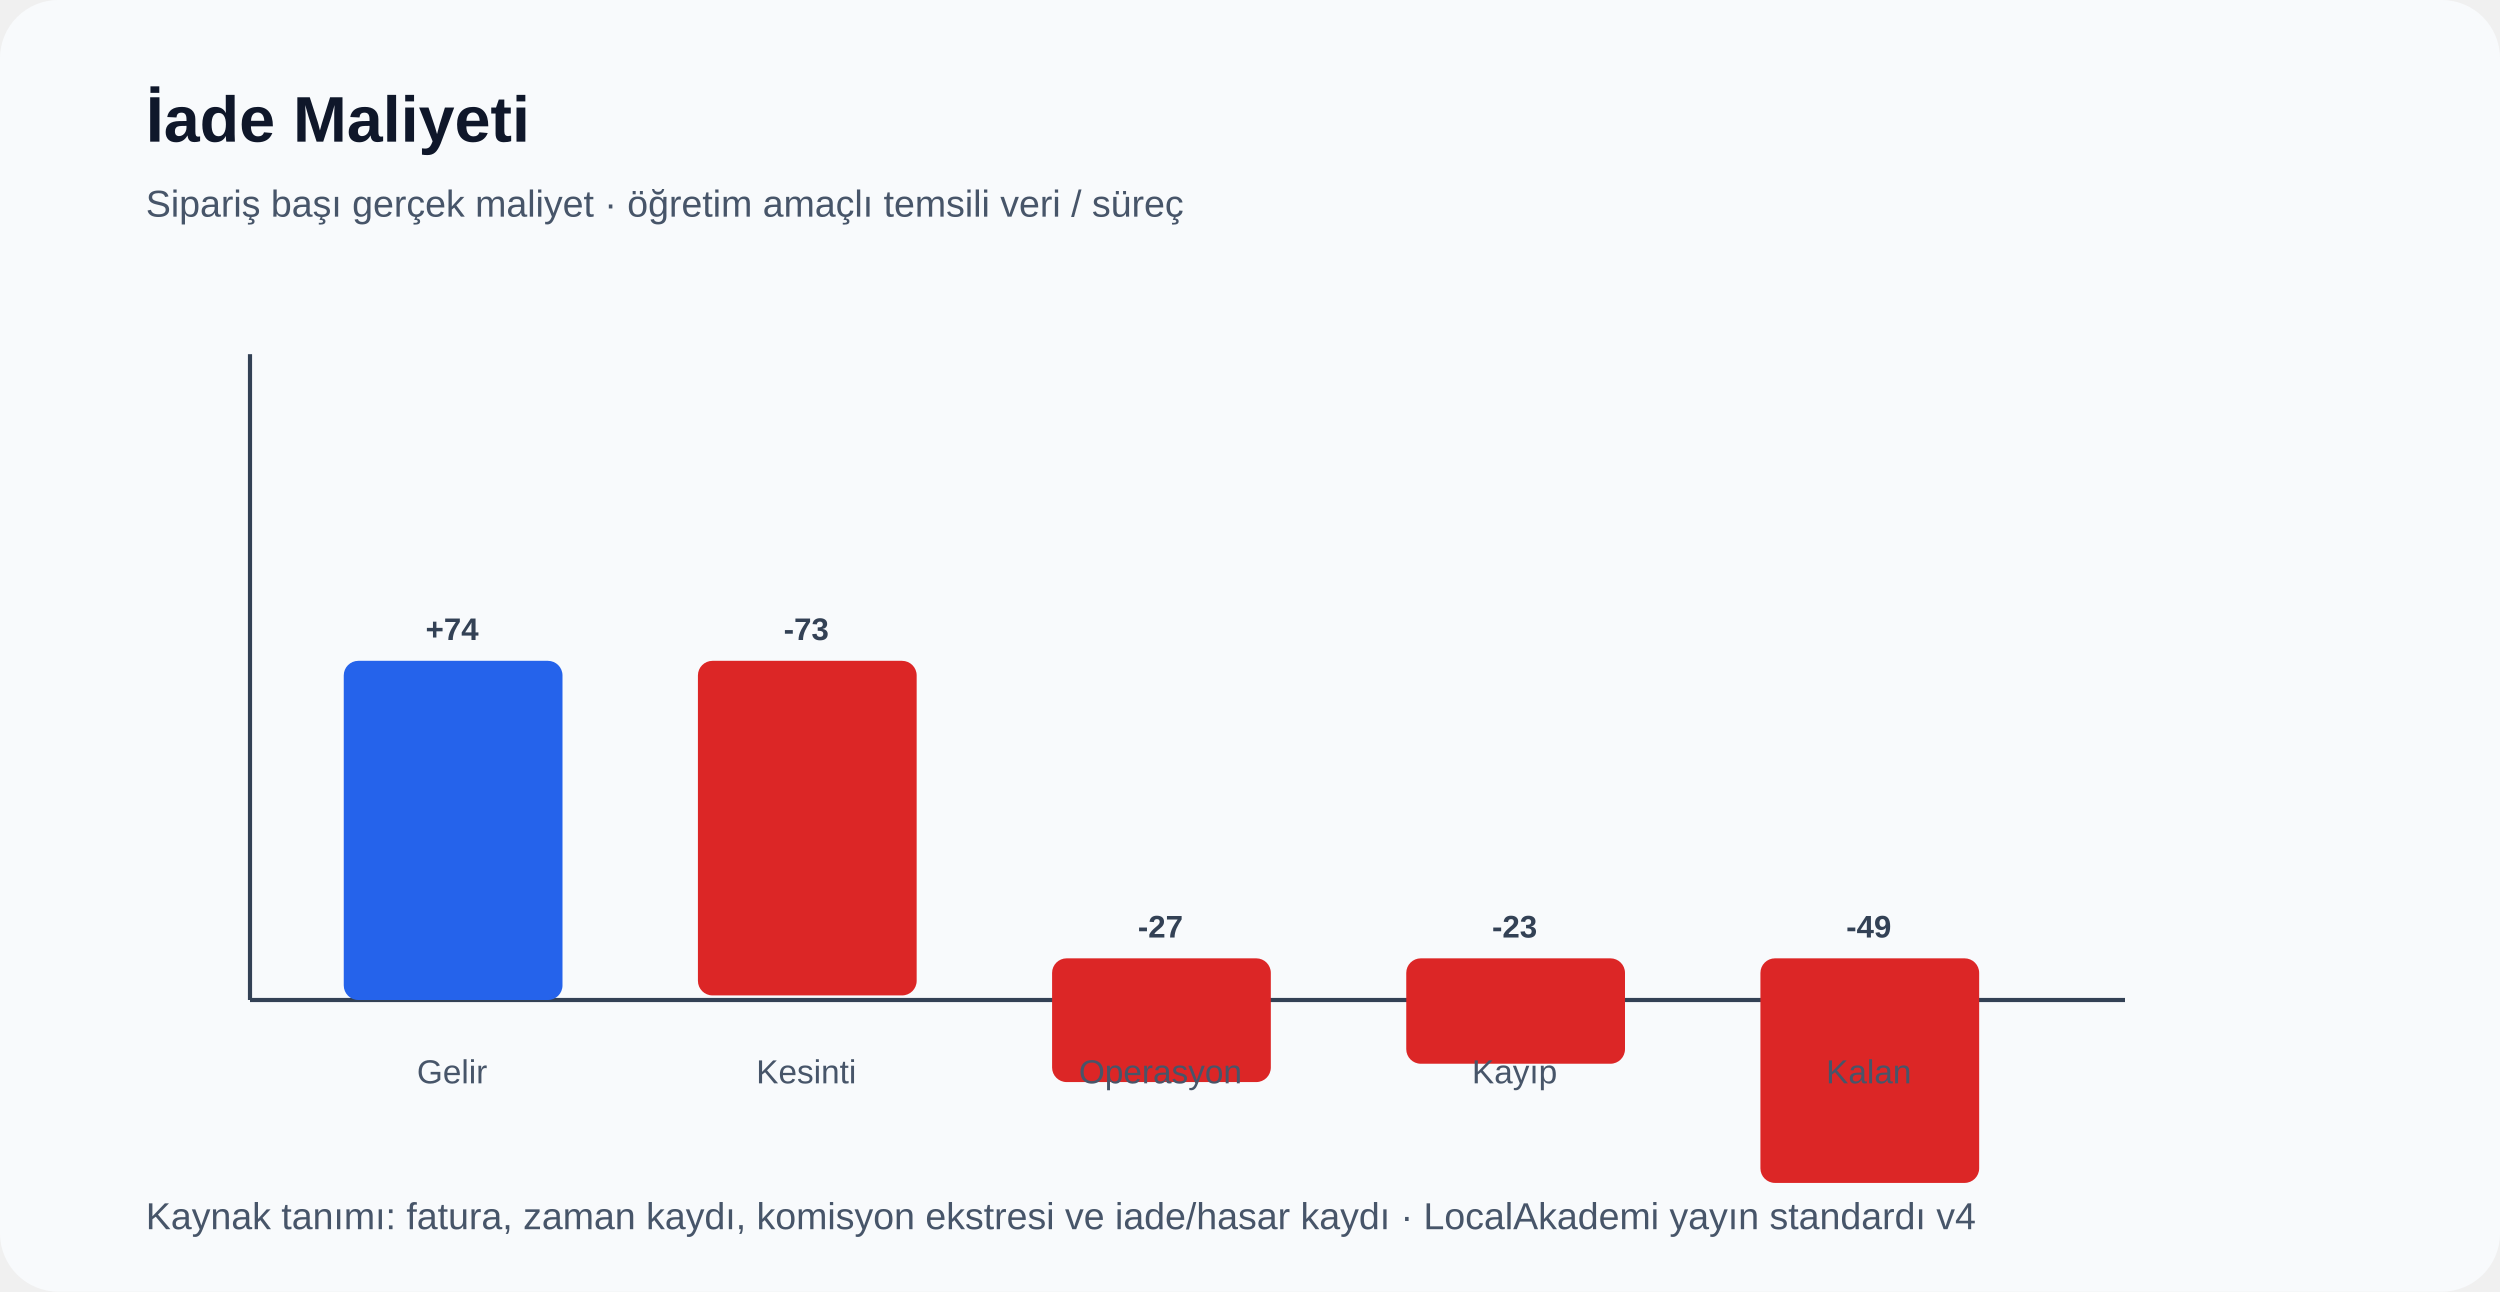
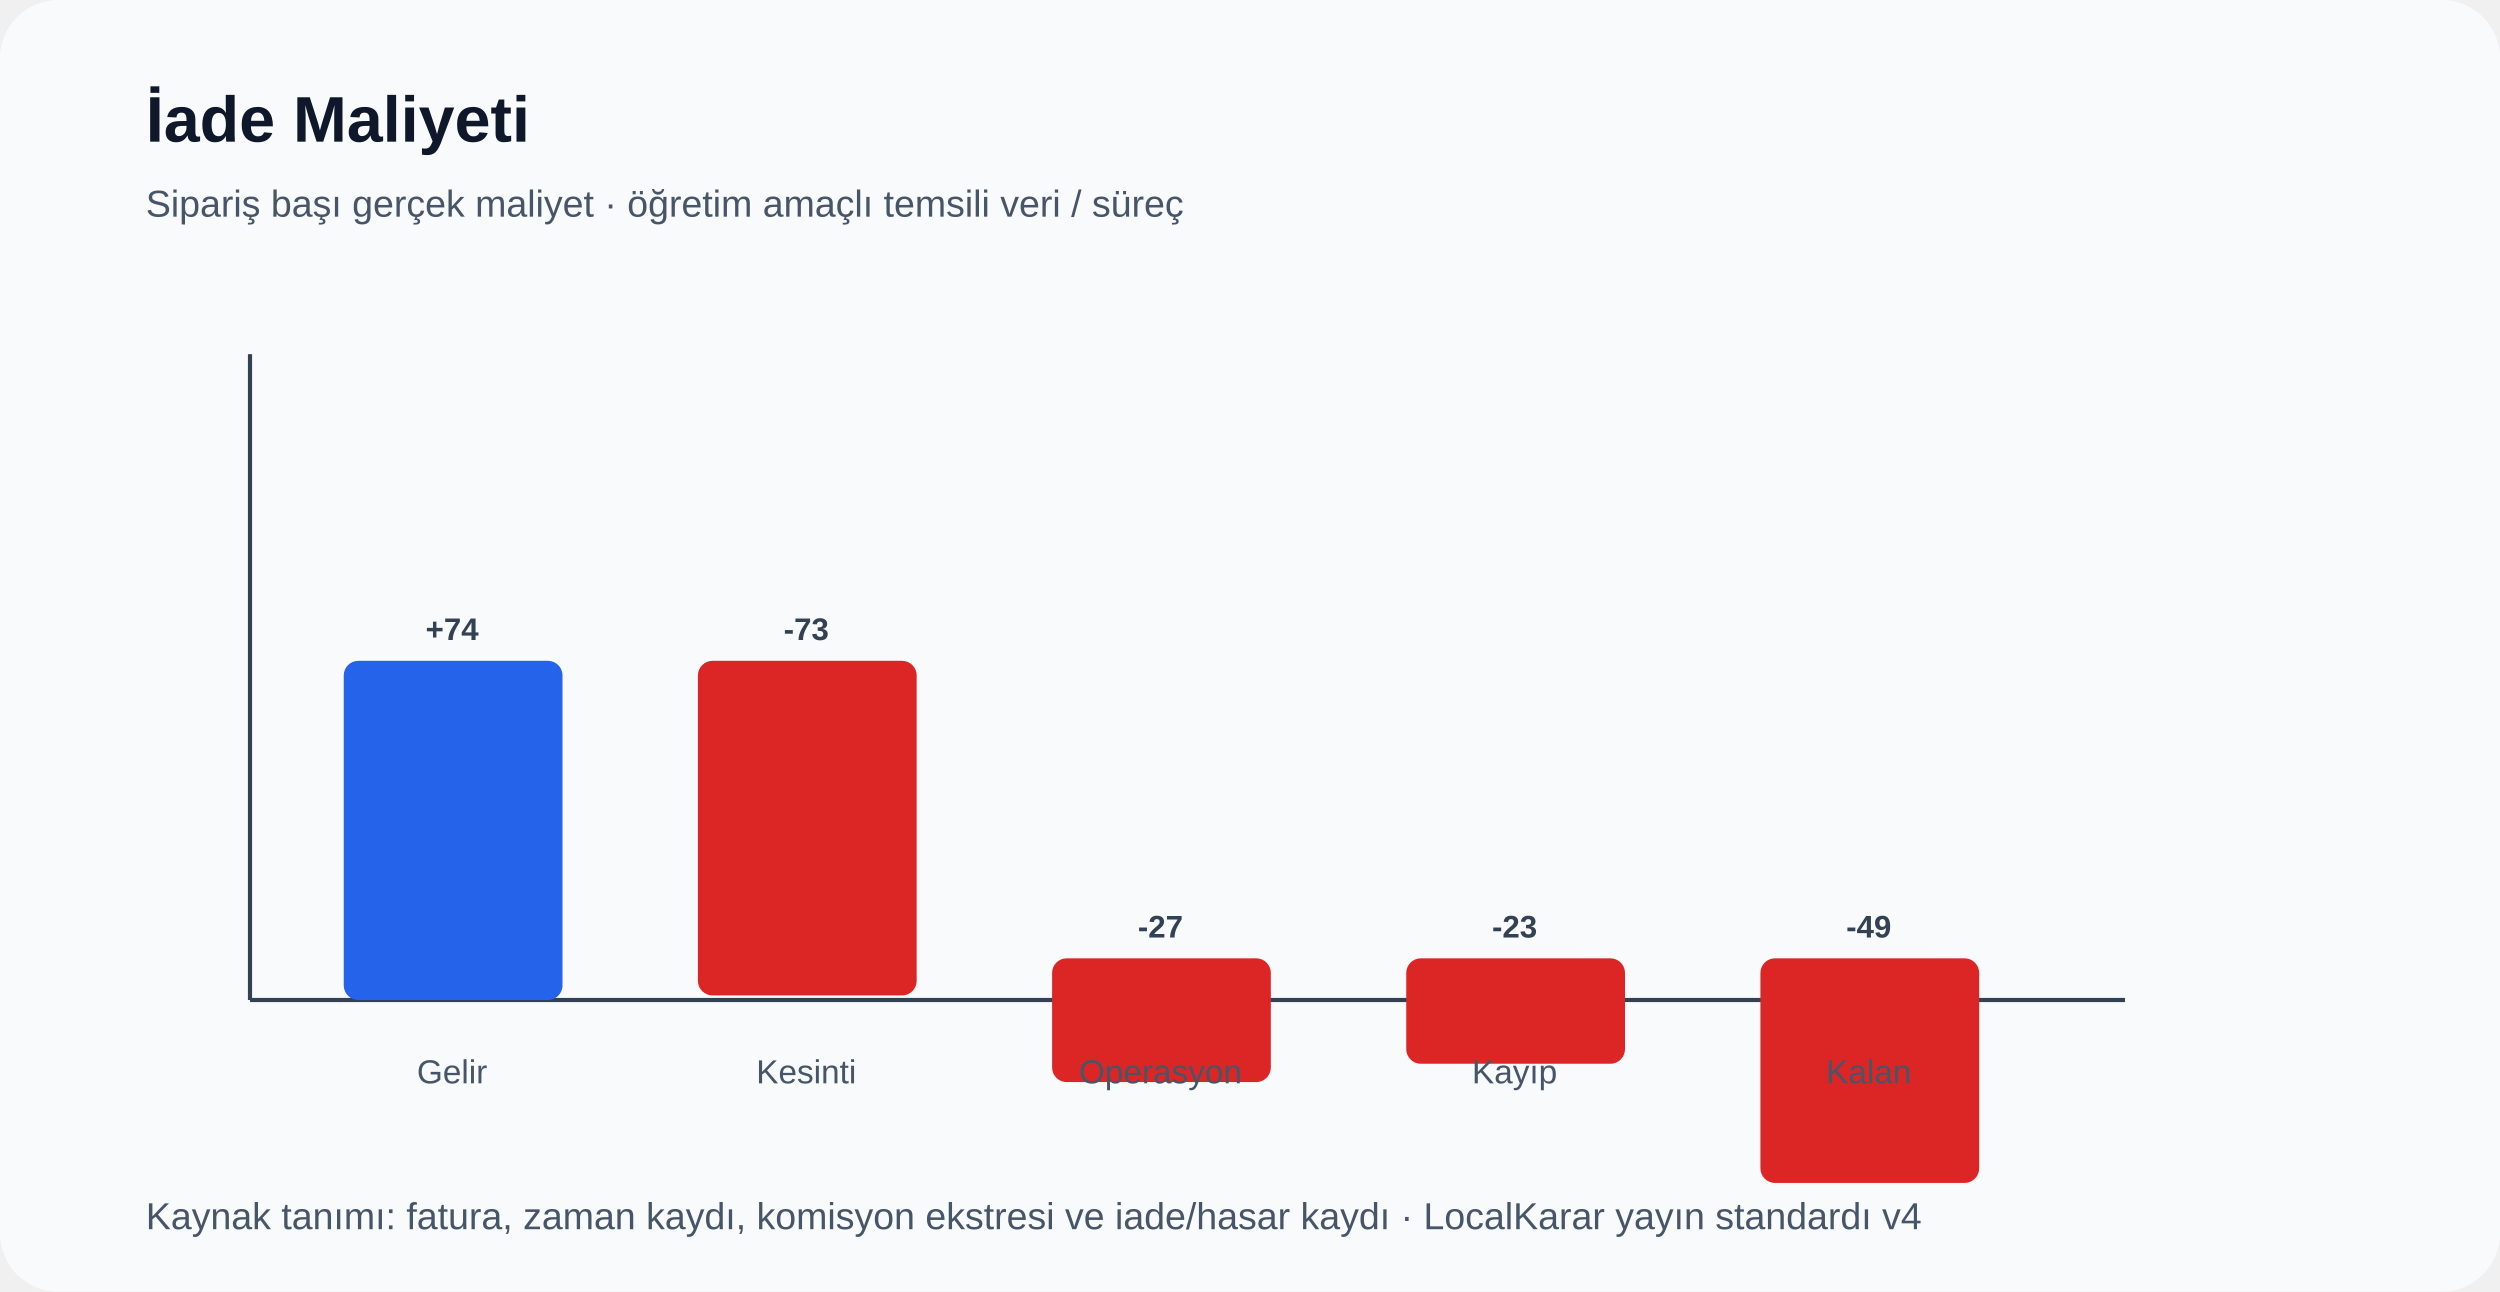
<svg xmlns="http://www.w3.org/2000/svg" width="1200" height="620" viewBox="0 0 1200 620" role="img" aria-labelledby="title desc" data-visual-kind="waterfall" data-fingerprint="26a932d4a70866ba" data-series-labels="Ürün|İşçilik|Kanal|Lojistik|Kayıp">
  <defs>
    <marker id="arrow" markerWidth="10" markerHeight="10" refX="8" refY="3" orient="auto">
      <path d="M0,0 L0,6 L9,3 z" fill="#2563eb" />
    </marker>
  </defs>
  <style>.title{font:700 31px Arial;fill:#0f172a}.subtitle{font:18px Arial;fill:#475569}.axis{font:16px Arial;fill:#475569}.label{font:700 17px Arial;fill:#0f172a}.value{font:700 15px Arial;fill:#334155}.white{font:700 17px Arial;fill:white}</style>
  <rect width="1200" height="620" rx="28" fill="#f8fafc" />
  <text x="70" y="68" class="title">İade Maliyeti</text>
  <text x="70" y="104" class="subtitle">Sipariş başı gerçek maliyet · öğretim amaçlı temsili veri / süreç</text>
  <path d="M120 480V170M120 480H1020" fill="none" stroke="#334155" stroke-width="2" />
  <rect x="165" y="317.2" width="105" height="162.8" rx="7" fill="#2563eb" />
  <text x="217" y="307.2" text-anchor="middle" class="value">+74</text>
  <rect x="335" y="317.2" width="105" height="160.6" rx="7" fill="#dc2626" />
  <text x="387" y="307.2" text-anchor="middle" class="value">-73</text>
  <rect x="505" y="460" width="105" height="59.4" rx="7" fill="#dc2626" />
  <text x="557" y="450" text-anchor="middle" class="value">-27</text>
  <rect x="675" y="460" width="105" height="50.6" rx="7" fill="#dc2626" />
  <text x="727" y="450" text-anchor="middle" class="value">-23</text>
  <rect x="845" y="460" width="105" height="107.8" rx="7" fill="#dc2626" />
  <text x="897" y="450" text-anchor="middle" class="value">-49</text>
  <text x="217" y="520" text-anchor="middle" class="axis">Gelir</text>
  <text x="387" y="520" text-anchor="middle" class="axis">Kesinti</text>
  <text x="557" y="520" text-anchor="middle" class="axis">Operasyon</text>
  <text x="727" y="520" text-anchor="middle" class="axis">Kayıp</text>
  <text x="897" y="520" text-anchor="middle" class="axis">Kalan</text>
-   <text x="70" y="590" class="subtitle">Kaynak tanımı: fatura, zaman kaydı, komisyon ekstresi ve iade/hasar kaydı · LocalAkademi yayın standardı v4</text>
+   <text x="70" y="590" class="subtitle">Kaynak tanımı: fatura, zaman kaydı, komisyon ekstresi ve iade/hasar kaydı · LocalKarar yayın standardı v4</text>
</svg>
